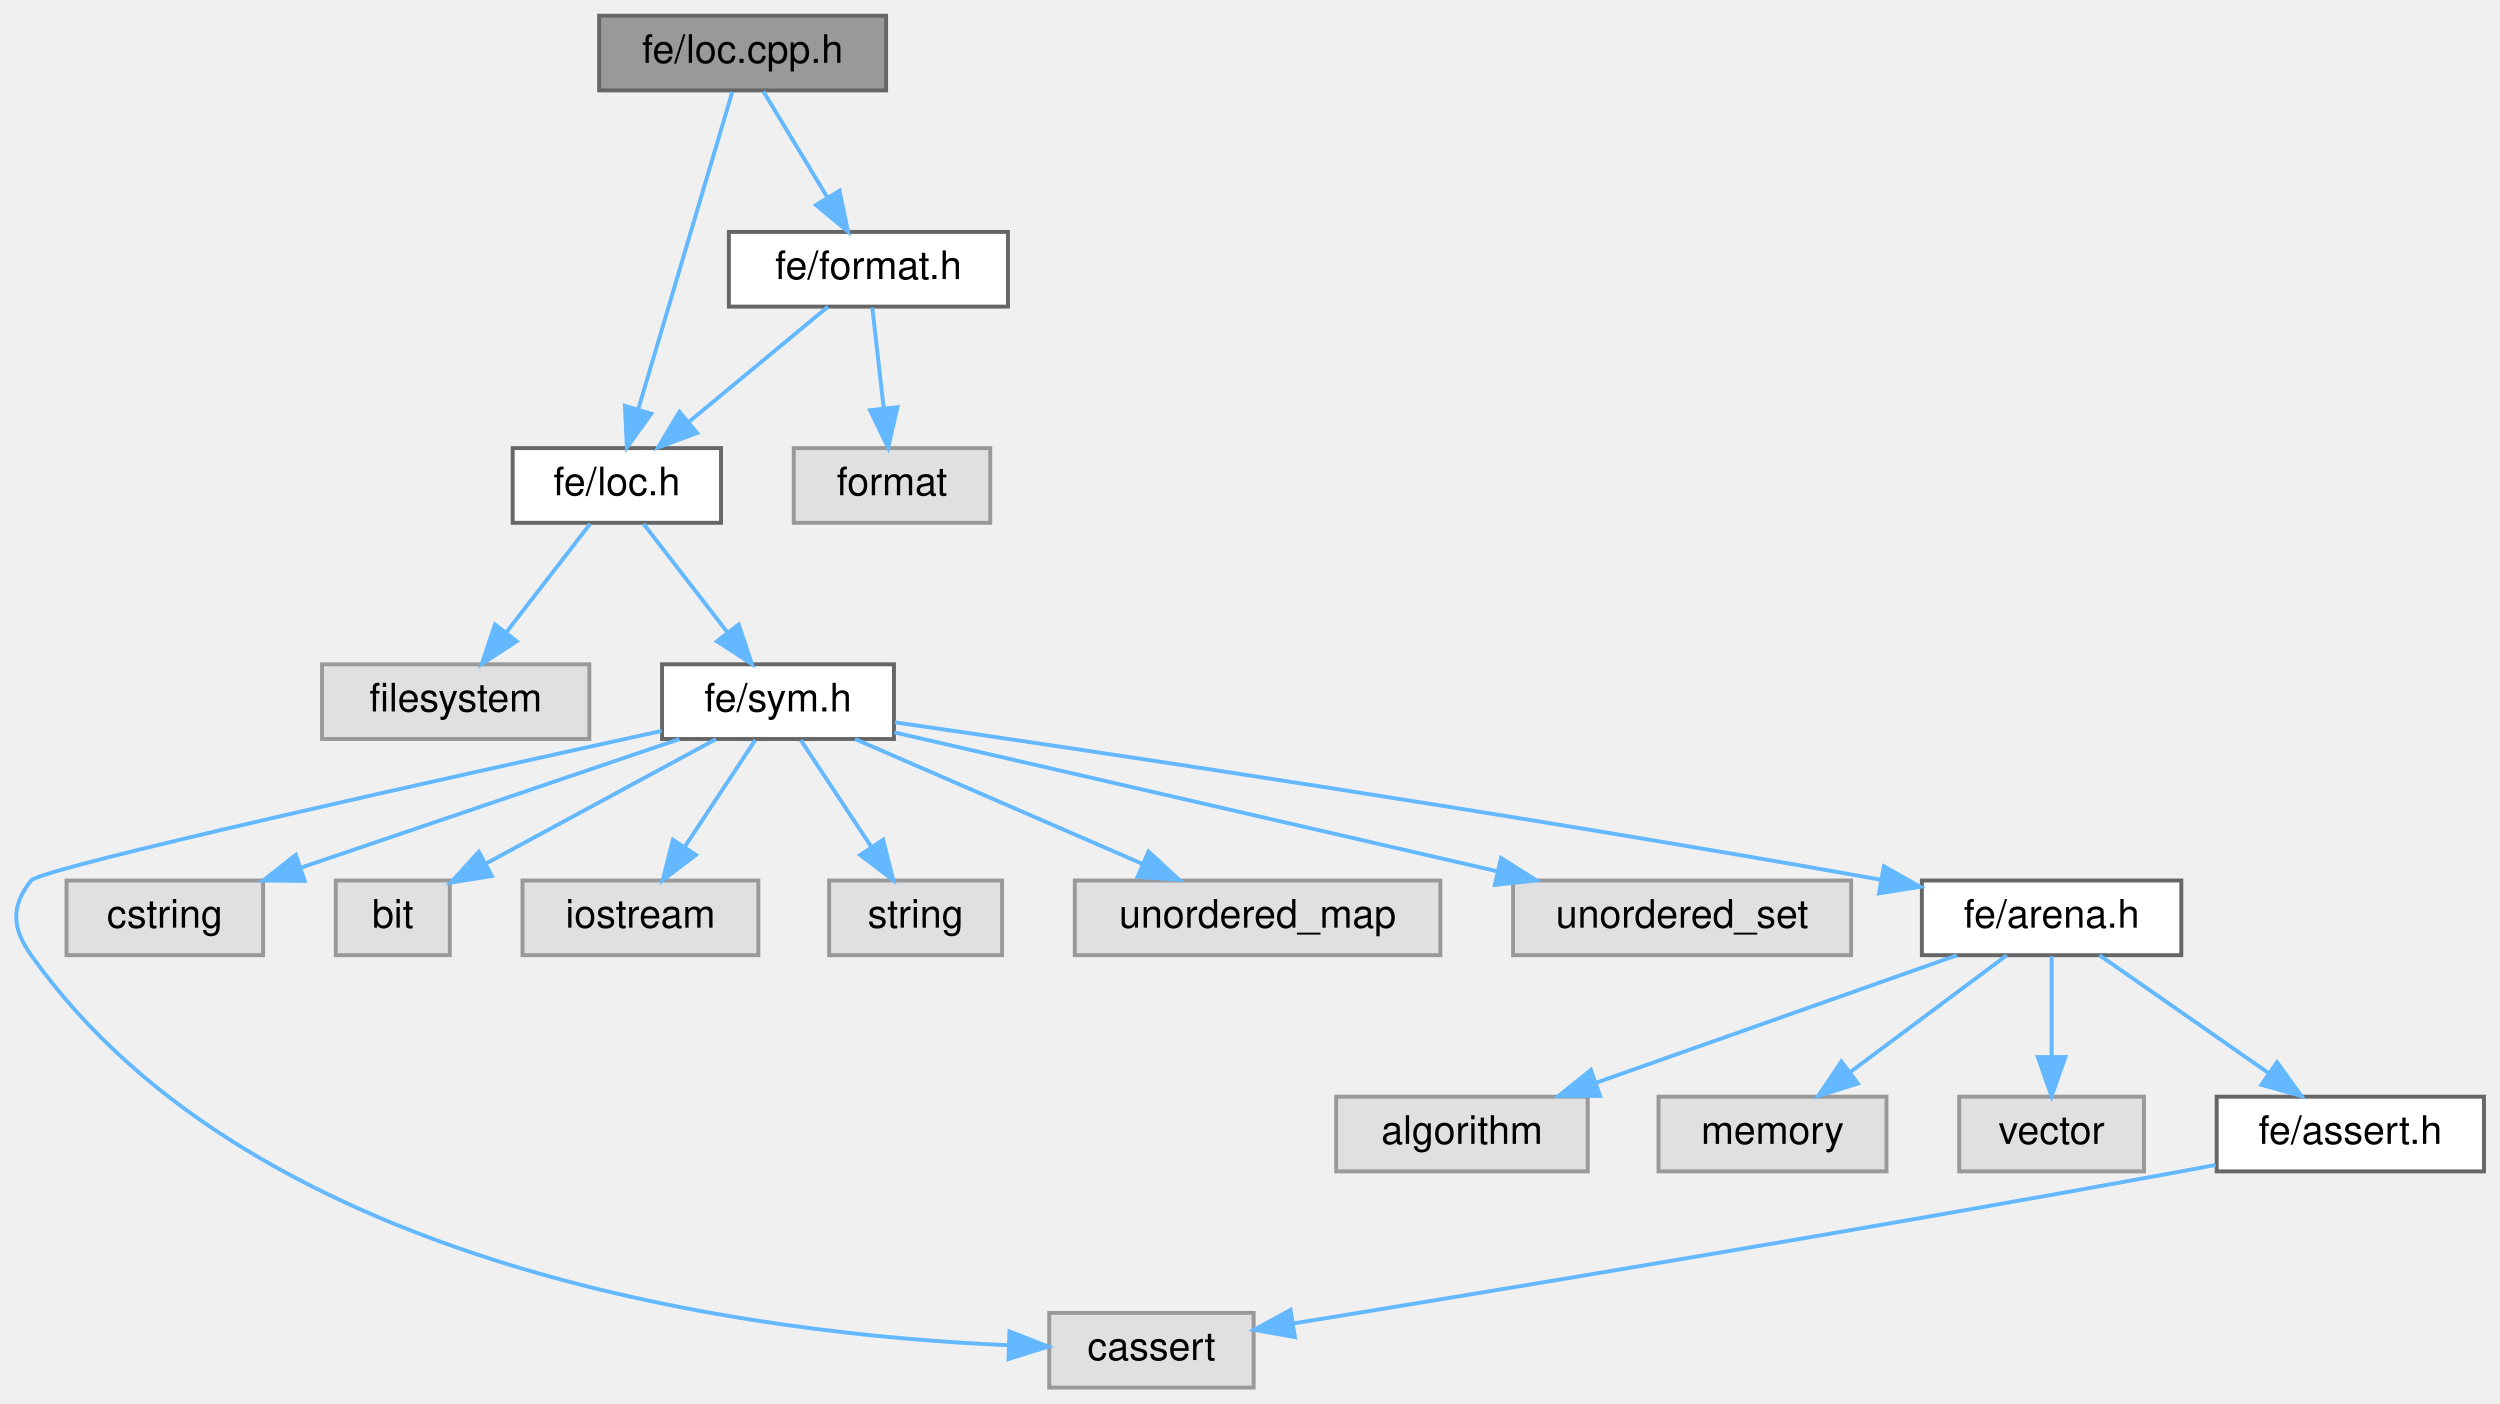
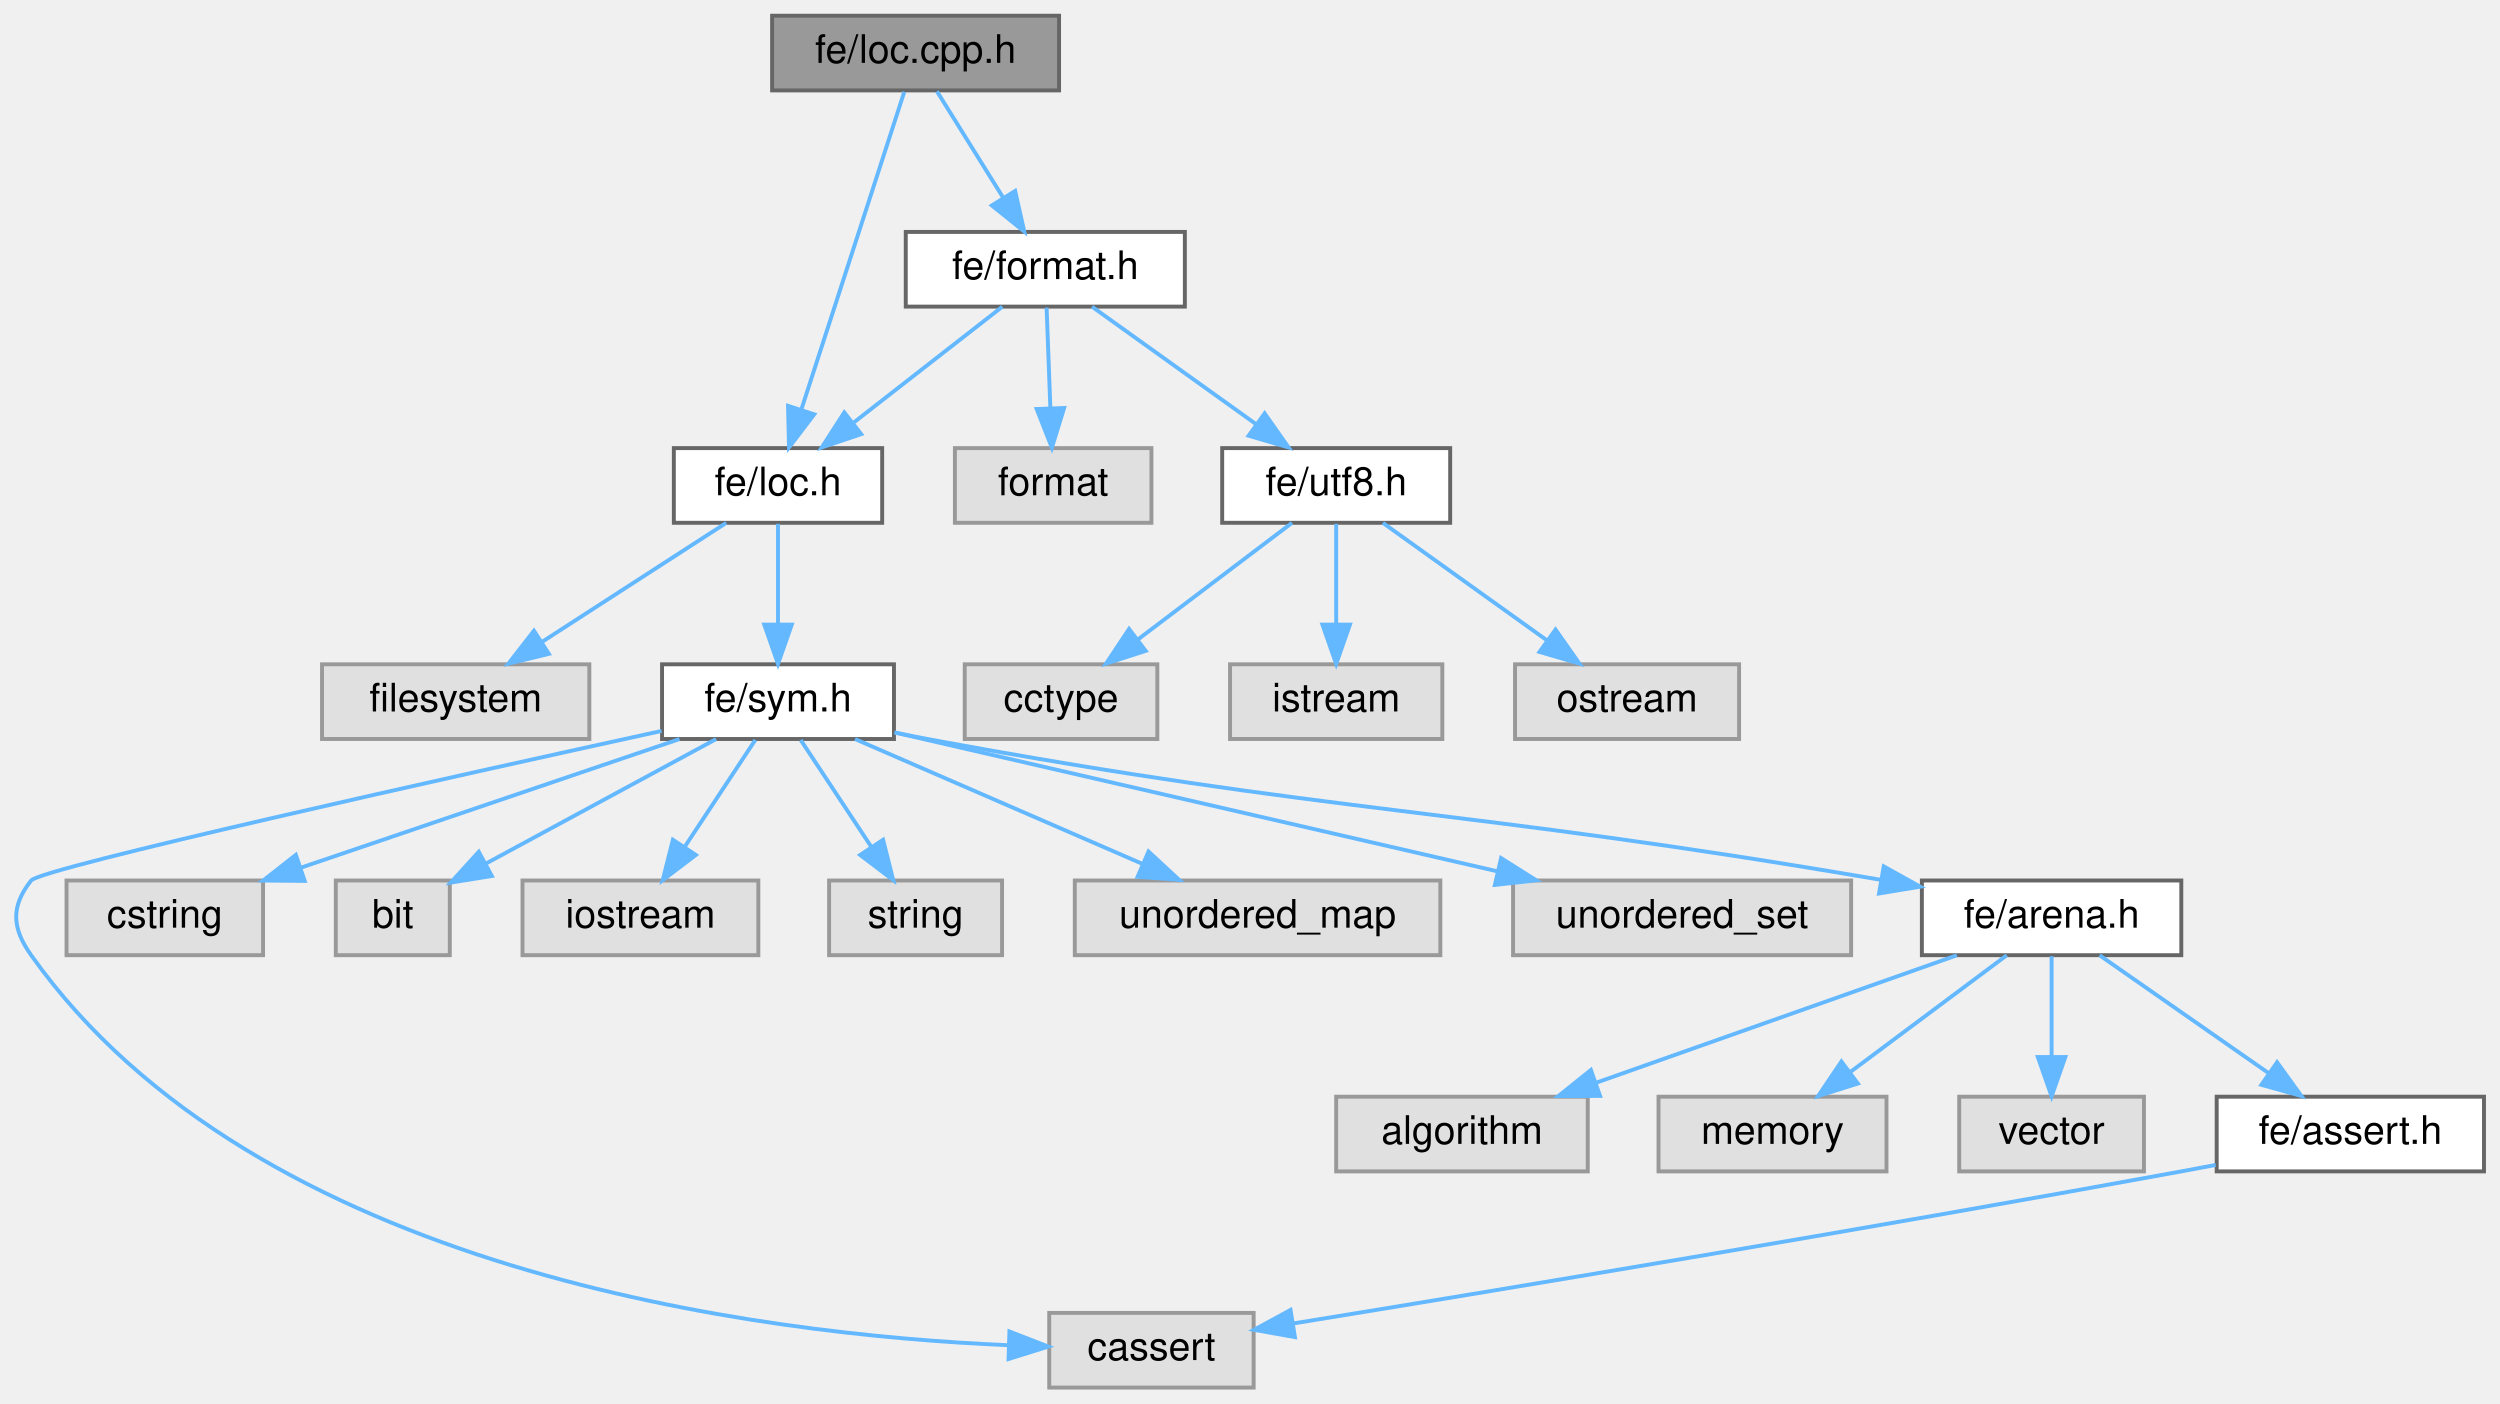
<svg xmlns="http://www.w3.org/2000/svg" xmlns:xlink="http://www.w3.org/1999/xlink" width="636pt" height="357pt" viewBox="0.00 0.00 635.85 357.00">
  <g id="graph0" class="graph" transform="scale(1 1) rotate(0) translate(4 353)">
    <g id="Node000001" class="node">
      <g id="a_Node000001">
        <a xlink:title=" ">
-           <polygon fill="#999999" stroke="#666666" points="221.35,-349 148.35,-349 148.35,-330 221.35,-330 221.35,-349" />
-           <text text-anchor="middle" x="184.85" y="-337" font-family="Helvetica,sans-Serif" font-size="10.00">fe/loc.cpp.h</text>
+           <polygon fill="#999999" stroke="#666666" points="265.35,-349 192.35,-349 192.35,-330 265.35,-330 265.35,-349" />
+           <text text-anchor="middle" x="228.85" y="-337" font-family="Helvetica,sans-Serif" font-size="10.00">fe/loc.cpp.h</text>
        </a>
      </g>
    </g>
    <g id="Node000002" class="node">
      <g id="a_Node000002">
        <a xlink:href="loc_8h.html" target="_top" xlink:title=" ">
-           <polygon fill="white" stroke="#666666" points="179.35,-239 126.35,-239 126.35,-220 179.35,-220 179.35,-239" />
-           <text text-anchor="middle" x="152.85" y="-227" font-family="Helvetica,sans-Serif" font-size="10.00">fe/loc.h</text>
+           <polygon fill="white" stroke="#666666" points="220.35,-239 167.35,-239 167.35,-220 220.35,-220 220.35,-239" />
+           <text text-anchor="middle" x="193.85" y="-227" font-family="Helvetica,sans-Serif" font-size="10.00">fe/loc.h</text>
        </a>
      </g>
    </g>
    <g id="edge1_Node000001_Node000002" class="edge">
      <g id="a_edge1_Node000001_Node000002">
        <a xlink:title=" ">
-           <path fill="none" stroke="#63b8ff" d="M182.23,-329.66C177.02,-312.09 165.27,-272.45 158.31,-248.95" />
-           <polygon fill="#63b8ff" stroke="#63b8ff" points="161.61,-247.75 155.41,-239.16 154.9,-249.74 161.61,-247.75" />
+           <path fill="none" stroke="#63b8ff" d="M225.98,-329.66C220.29,-312.09 207.44,-272.45 199.83,-248.95" />
+           <polygon fill="#63b8ff" stroke="#63b8ff" points="203.06,-247.59 196.65,-239.16 196.4,-249.75 203.06,-247.59" />
        </a>
      </g>
    </g>
    <g id="Node000017" class="node">
      <g id="a_Node000017">
        <a xlink:href="format_8h.html" target="_top" xlink:title=" ">
-           <polygon fill="white" stroke="#666666" points="252.35,-294 181.35,-294 181.35,-275 252.35,-275 252.35,-294" />
-           <text text-anchor="middle" x="216.85" y="-282" font-family="Helvetica,sans-Serif" font-size="10.00">fe/format.h</text>
+           <polygon fill="white" stroke="#666666" points="297.35,-294 226.35,-294 226.35,-275 297.35,-275 297.35,-294" />
+           <text text-anchor="middle" x="261.85" y="-282" font-family="Helvetica,sans-Serif" font-size="10.00">fe/format.h</text>
        </a>
      </g>
    </g>
    <g id="edge17_Node000001_Node000017" class="edge">
      <g id="a_edge17_Node000001_Node000017">
        <a xlink:title=" ">
-           <path fill="none" stroke="#63b8ff" d="M190.13,-329.75C194.56,-322.42 201.01,-311.73 206.46,-302.7" />
-           <polygon fill="#63b8ff" stroke="#63b8ff" points="209.49,-304.46 211.66,-294.09 203.49,-300.84 209.49,-304.46" />
+           <path fill="none" stroke="#63b8ff" d="M234.29,-329.75C238.86,-322.42 245.51,-311.73 251.14,-302.7" />
+           <polygon fill="#63b8ff" stroke="#63b8ff" points="254.18,-304.43 256.5,-294.09 248.24,-300.73 254.18,-304.43" />
        </a>
      </g>
    </g>
    <g id="Node000003" class="node">
      <g id="a_Node000003">
        <a xlink:title=" ">
          <polygon fill="#e0e0e0" stroke="#999999" points="145.85,-184 77.85,-184 77.85,-165 145.85,-165 145.85,-184" />
          <text text-anchor="middle" x="111.85" y="-172" font-family="Helvetica,sans-Serif" font-size="10.00">filesystem</text>
        </a>
      </g>
    </g>
    <g id="edge2_Node000002_Node000003" class="edge">
      <g id="a_edge2_Node000002_Node000003">
        <a xlink:title=" ">
-           <path fill="none" stroke="#63b8ff" d="M146.08,-219.75C140.28,-212.26 131.79,-201.28 124.71,-192.13" />
-           <polygon fill="#63b8ff" stroke="#63b8ff" points="127.38,-189.86 118.49,-184.09 121.84,-194.14 127.38,-189.86" />
+           <path fill="none" stroke="#63b8ff" d="M180.67,-219.98C168.07,-211.84 148.84,-199.41 133.91,-189.76" />
+           <polygon fill="#63b8ff" stroke="#63b8ff" points="135.56,-186.66 125.26,-184.17 131.76,-192.54 135.56,-186.66" />
        </a>
      </g>
    </g>
    <g id="Node000004" class="node">
      <g id="a_Node000004">
        <a xlink:href="sym_8h.html" target="_top" xlink:title=" ">
          <polygon fill="white" stroke="#666666" points="223.35,-184 164.35,-184 164.35,-165 223.35,-165 223.35,-184" />
          <text text-anchor="middle" x="193.85" y="-172" font-family="Helvetica,sans-Serif" font-size="10.00">fe/sym.h</text>
        </a>
      </g>
    </g>
    <g id="edge3_Node000002_Node000004" class="edge">
      <g id="a_edge3_Node000002_Node000004">
        <a xlink:title=" ">
-           <path fill="none" stroke="#63b8ff" d="M159.62,-219.75C165.41,-212.26 173.9,-201.28 180.98,-192.13" />
-           <polygon fill="#63b8ff" stroke="#63b8ff" points="183.85,-194.14 187.2,-184.09 178.31,-189.86 183.85,-194.14" />
+           <path fill="none" stroke="#63b8ff" d="M193.85,-219.75C193.85,-212.8 193.85,-202.85 193.85,-194.13" />
+           <polygon fill="#63b8ff" stroke="#63b8ff" points="197.35,-194.09 193.85,-184.09 190.35,-194.09 197.35,-194.09" />
        </a>
      </g>
    </g>
    <g id="Node000005" class="node">
      <g id="a_Node000005">
        <a xlink:title=" ">
          <polygon fill="#e0e0e0" stroke="#999999" points="314.85,-19 262.85,-19 262.85,0 314.85,0 314.85,-19" />
          <text text-anchor="middle" x="288.85" y="-7" font-family="Helvetica,sans-Serif" font-size="10.00">cassert</text>
        </a>
      </g>
    </g>
    <g id="edge4_Node000004_Node000005" class="edge">
      <g id="a_edge4_Node000004_Node000005">
        <a xlink:title=" ">
          <path fill="none" stroke="#63b8ff" d="M164.22,-167.05C111.43,-155.5 6.36,-132.18 3.85,-129 -1.4,-122.38 -1.04,-116.89 3.85,-110 61.21,-29.21 189.29,-13.48 252.35,-10.78" />
          <polygon fill="#63b8ff" stroke="#63b8ff" points="252.73,-14.27 262.61,-10.43 252.5,-7.27 252.73,-14.27" />
        </a>
      </g>
    </g>
    <g id="Node000006" class="node">
      <g id="a_Node000006">
        <a xlink:title=" ">
          <polygon fill="#e0e0e0" stroke="#999999" points="62.85,-129 12.85,-129 12.85,-110 62.85,-110 62.85,-129" />
          <text text-anchor="middle" x="37.85" y="-117" font-family="Helvetica,sans-Serif" font-size="10.00">cstring</text>
        </a>
      </g>
    </g>
    <g id="edge5_Node000004_Node000006" class="edge">
      <g id="a_edge5_Node000004_Node000006">
        <a xlink:title=" ">
          <path fill="none" stroke="#63b8ff" d="M168.78,-164.98C142.74,-156.14 101.79,-142.23 72.63,-132.32" />
          <polygon fill="#63b8ff" stroke="#63b8ff" points="73.44,-128.9 62.85,-128.99 71.19,-135.53 73.44,-128.9" />
        </a>
      </g>
    </g>
    <g id="Node000007" class="node">
      <g id="a_Node000007">
        <a xlink:title=" ">
          <polygon fill="#e0e0e0" stroke="#999999" points="110.35,-129 81.35,-129 81.35,-110 110.35,-110 110.35,-129" />
          <text text-anchor="middle" x="95.85" y="-117" font-family="Helvetica,sans-Serif" font-size="10.00">bit</text>
        </a>
      </g>
    </g>
    <g id="edge6_Node000004_Node000007" class="edge">
      <g id="a_edge6_Node000004_Node000007">
        <a xlink:title=" ">
          <path fill="none" stroke="#63b8ff" d="M178.1,-164.98C162.25,-156.41 137.61,-143.09 119.43,-133.25" />
          <polygon fill="#63b8ff" stroke="#63b8ff" points="121.05,-130.15 110.59,-128.47 117.72,-136.31 121.05,-130.15" />
        </a>
      </g>
    </g>
    <g id="Node000008" class="node">
      <g id="a_Node000008">
        <a xlink:title=" ">
          <polygon fill="#e0e0e0" stroke="#999999" points="188.85,-129 128.85,-129 128.85,-110 188.85,-110 188.85,-129" />
          <text text-anchor="middle" x="158.85" y="-117" font-family="Helvetica,sans-Serif" font-size="10.00">iostream</text>
        </a>
      </g>
    </g>
    <g id="edge7_Node000004_Node000008" class="edge">
      <g id="a_edge7_Node000004_Node000008">
        <a xlink:title=" ">
          <path fill="none" stroke="#63b8ff" d="M188.07,-164.75C183.22,-157.42 176.17,-146.73 170.2,-137.7" />
          <polygon fill="#63b8ff" stroke="#63b8ff" points="172.95,-135.5 164.52,-129.09 167.11,-139.36 172.95,-135.5" />
        </a>
      </g>
    </g>
    <g id="Node000009" class="node">
      <g id="a_Node000009">
        <a xlink:title=" ">
          <polygon fill="#e0e0e0" stroke="#999999" points="250.85,-129 206.85,-129 206.85,-110 250.85,-110 250.85,-129" />
          <text text-anchor="middle" x="228.85" y="-117" font-family="Helvetica,sans-Serif" font-size="10.00">string</text>
        </a>
      </g>
    </g>
    <g id="edge8_Node000004_Node000009" class="edge">
      <g id="a_edge8_Node000004_Node000009">
        <a xlink:title=" ">
          <path fill="none" stroke="#63b8ff" d="M199.62,-164.75C204.47,-157.42 211.52,-146.73 217.49,-137.7" />
          <polygon fill="#63b8ff" stroke="#63b8ff" points="220.58,-139.36 223.17,-129.09 214.74,-135.5 220.58,-139.36" />
        </a>
      </g>
    </g>
    <g id="Node000010" class="node">
      <g id="a_Node000010">
        <a xlink:title=" ">
          <polygon fill="#e0e0e0" stroke="#999999" points="362.35,-129 269.35,-129 269.35,-110 362.35,-110 362.35,-129" />
          <text text-anchor="middle" x="315.85" y="-117" font-family="Helvetica,sans-Serif" font-size="10.00">unordered_map</text>
        </a>
      </g>
    </g>
    <g id="edge9_Node000004_Node000010" class="edge">
      <g id="a_edge9_Node000004_Node000010">
        <a xlink:title=" ">
          <path fill="none" stroke="#63b8ff" d="M213.45,-164.98C233.16,-156.42 263.8,-143.11 286.43,-133.28" />
          <polygon fill="#63b8ff" stroke="#63b8ff" points="288.11,-136.37 295.89,-129.17 285.32,-129.94 288.11,-136.37" />
        </a>
      </g>
    </g>
    <g id="Node000011" class="node">
      <g id="a_Node000011">
        <a xlink:title=" ">
          <polygon fill="#e0e0e0" stroke="#999999" points="466.85,-129 380.85,-129 380.85,-110 466.85,-110 466.85,-129" />
          <text text-anchor="middle" x="423.85" y="-117" font-family="Helvetica,sans-Serif" font-size="10.00">unordered_set</text>
        </a>
      </g>
    </g>
    <g id="edge10_Node000004_Node000011" class="edge">
      <g id="a_edge10_Node000004_Node000011">
        <a xlink:title=" ">
          <path fill="none" stroke="#63b8ff" d="M223.44,-166.68C262.24,-157.74 330.76,-141.95 376.74,-131.36" />
          <polygon fill="#63b8ff" stroke="#63b8ff" points="377.8,-134.7 386.76,-129.05 376.23,-127.88 377.8,-134.7" />
        </a>
      </g>
    </g>
    <g id="Node000012" class="node">
      <g id="a_Node000012">
        <a xlink:href="arena_8h.html" target="_top" xlink:title=" ">
          <polygon fill="white" stroke="#666666" points="550.85,-129 484.85,-129 484.85,-110 550.85,-110 550.85,-129" />
          <text text-anchor="middle" x="517.85" y="-117" font-family="Helvetica,sans-Serif" font-size="10.00">fe/arena.h</text>
        </a>
      </g>
    </g>
    <g id="edge11_Node000004_Node000012" class="edge">
      <g id="a_edge11_Node000004_Node000012">
        <a xlink:title=" ">
-           <path fill="none" stroke="#63b8ff" d="M223.55,-169.24C273.33,-162.02 376.96,-146.58 474.39,-129.2" />
-           <polygon fill="#63b8ff" stroke="#63b8ff" points="475.18,-132.62 484.4,-127.4 473.94,-125.73 475.18,-132.62" />
+           <path fill="none" stroke="#63b8ff" d="M223.67,-166.61C226.43,-166.04 229.19,-165.49 231.85,-165 336.47,-145.61 366.14,-147.73 474.39,-129.17" />
+           <polygon fill="#63b8ff" stroke="#63b8ff" points="475.15,-132.59 484.41,-127.43 473.95,-125.7 475.15,-132.59" />
        </a>
      </g>
    </g>
    <g id="Node000013" class="node">
      <g id="a_Node000013">
        <a xlink:title=" ">
          <polygon fill="#e0e0e0" stroke="#999999" points="399.85,-74 335.85,-74 335.85,-55 399.85,-55 399.85,-74" />
          <text text-anchor="middle" x="367.85" y="-62" font-family="Helvetica,sans-Serif" font-size="10.00">algorithm</text>
        </a>
      </g>
    </g>
    <g id="edge12_Node000012_Node000013" class="edge">
      <g id="a_edge12_Node000012_Node000013">
        <a xlink:title=" ">
          <path fill="none" stroke="#63b8ff" d="M493.75,-109.98C468.96,-101.23 430.14,-87.51 402.16,-77.62" />
          <polygon fill="#63b8ff" stroke="#63b8ff" points="402.98,-74.2 392.38,-74.17 400.65,-80.8 402.98,-74.2" />
        </a>
      </g>
    </g>
    <g id="Node000014" class="node">
      <g id="a_Node000014">
        <a xlink:title=" ">
          <polygon fill="#e0e0e0" stroke="#999999" points="475.85,-74 417.85,-74 417.85,-55 475.85,-55 475.85,-74" />
          <text text-anchor="middle" x="446.85" y="-62" font-family="Helvetica,sans-Serif" font-size="10.00">memory</text>
        </a>
      </g>
    </g>
    <g id="edge13_Node000012_Node000014" class="edge">
      <g id="a_edge13_Node000012_Node000014">
        <a xlink:title=" ">
          <path fill="none" stroke="#63b8ff" d="M506.44,-109.98C495.74,-102 479.5,-89.88 466.68,-80.31" />
          <polygon fill="#63b8ff" stroke="#63b8ff" points="468.57,-77.35 458.46,-74.17 464.38,-82.96 468.57,-77.35" />
        </a>
      </g>
    </g>
    <g id="Node000015" class="node">
      <g id="a_Node000015">
        <a xlink:title=" ">
          <polygon fill="#e0e0e0" stroke="#999999" points="541.35,-74 494.35,-74 494.35,-55 541.35,-55 541.35,-74" />
          <text text-anchor="middle" x="517.85" y="-62" font-family="Helvetica,sans-Serif" font-size="10.00">vector</text>
        </a>
      </g>
    </g>
    <g id="edge14_Node000012_Node000015" class="edge">
      <g id="a_edge14_Node000012_Node000015">
        <a xlink:title=" ">
          <path fill="none" stroke="#63b8ff" d="M517.85,-109.75C517.85,-102.8 517.85,-92.85 517.85,-84.13" />
          <polygon fill="#63b8ff" stroke="#63b8ff" points="521.35,-84.09 517.85,-74.09 514.35,-84.09 521.35,-84.09" />
        </a>
      </g>
    </g>
    <g id="Node000016" class="node">
      <g id="a_Node000016">
        <a xlink:href="assert_8h.html" target="_top" xlink:title=" ">
          <polygon fill="white" stroke="#666666" points="627.85,-74 559.85,-74 559.85,-55 627.85,-55 627.85,-74" />
          <text text-anchor="middle" x="593.85" y="-62" font-family="Helvetica,sans-Serif" font-size="10.00">fe/assert.h</text>
        </a>
      </g>
    </g>
    <g id="edge15_Node000012_Node000016" class="edge">
      <g id="a_edge15_Node000012_Node000016">
        <a xlink:title=" ">
          <path fill="none" stroke="#63b8ff" d="M530.06,-109.98C541.62,-101.92 559.22,-89.65 573.01,-80.03" />
          <polygon fill="#63b8ff" stroke="#63b8ff" points="575.21,-82.76 581.41,-74.17 571.21,-77.02 575.21,-82.76" />
        </a>
      </g>
    </g>
    <g id="edge16_Node000016_Node000005" class="edge">
      <g id="a_edge16_Node000016_Node000005">
        <a xlink:title=" ">
          <path fill="none" stroke="#63b8ff" d="M559.59,-56.64C556.64,-56.08 553.69,-55.52 550.85,-55 470.35,-40.21 375.62,-24.55 325.02,-16.33" />
          <polygon fill="#63b8ff" stroke="#63b8ff" points="325.35,-12.84 314.92,-14.69 324.23,-19.75 325.35,-12.84" />
        </a>
      </g>
    </g>
    <g id="edge19_Node000017_Node000002" class="edge">
      <g id="a_edge19_Node000017_Node000002">
        <a xlink:title=" ">
-           <path fill="none" stroke="#63b8ff" d="M206.56,-274.98C197.01,-267.07 182.57,-255.11 171.06,-245.58" />
-           <polygon fill="#63b8ff" stroke="#63b8ff" points="173.25,-242.85 163.32,-239.17 168.78,-248.24 173.25,-242.85" />
+           <path fill="none" stroke="#63b8ff" d="M250.92,-274.98C240.77,-267.07 225.42,-255.11 213.2,-245.58" />
+           <polygon fill="#63b8ff" stroke="#63b8ff" points="215.01,-242.56 204.97,-239.17 210.71,-248.08 215.01,-242.56" />
        </a>
      </g>
    </g>
    <g id="Node000018" class="node">
      <g id="a_Node000018">
        <a xlink:title=" ">
-           <polygon fill="#e0e0e0" stroke="#999999" points="247.85,-239 197.85,-239 197.85,-220 247.85,-220 247.85,-239" />
-           <text text-anchor="middle" x="222.85" y="-227" font-family="Helvetica,sans-Serif" font-size="10.00">format</text>
+           <polygon fill="#e0e0e0" stroke="#999999" points="288.85,-239 238.85,-239 238.85,-220 288.85,-220 288.85,-239" />
+           <text text-anchor="middle" x="263.85" y="-227" font-family="Helvetica,sans-Serif" font-size="10.00">format</text>
        </a>
      </g>
    </g>
    <g id="edge18_Node000017_Node000018" class="edge">
      <g id="a_edge18_Node000017_Node000018">
        <a xlink:title=" ">
-           <path fill="none" stroke="#63b8ff" d="M217.84,-274.75C218.62,-267.8 219.75,-257.85 220.74,-249.13" />
-           <polygon fill="#63b8ff" stroke="#63b8ff" points="224.23,-249.42 221.87,-239.09 217.27,-248.63 224.23,-249.42" />
+           <path fill="none" stroke="#63b8ff" d="M262.18,-274.75C262.44,-267.8 262.81,-257.85 263.14,-249.13" />
+           <polygon fill="#63b8ff" stroke="#63b8ff" points="266.64,-249.21 263.52,-239.09 259.65,-248.95 266.64,-249.21" />
+         </a>
+       </g>
+     </g>
+     <g id="Node000019" class="node">
+       <g id="a_Node000019">
+         <a xlink:href="utf8_8h.html" target="_top" xlink:title=" ">
+           <polygon fill="white" stroke="#666666" points="364.85,-239 306.85,-239 306.85,-220 364.85,-220 364.85,-239" />
+           <text text-anchor="middle" x="335.85" y="-227" font-family="Helvetica,sans-Serif" font-size="10.00">fe/utf8.h</text>
+         </a>
+       </g>
+     </g>
+     <g id="edge20_Node000017_Node000019" class="edge">
+       <g id="a_edge20_Node000017_Node000019">
+         <a xlink:title=" ">
+           <path fill="none" stroke="#63b8ff" d="M273.73,-274.98C285,-266.92 302.13,-254.65 315.55,-245.03" />
+           <polygon fill="#63b8ff" stroke="#63b8ff" points="317.65,-247.84 323.74,-239.17 313.57,-242.15 317.65,-247.84" />
+         </a>
+       </g>
+     </g>
+     <g id="Node000020" class="node">
+       <g id="a_Node000020">
+         <a xlink:title=" ">
+           <polygon fill="#e0e0e0" stroke="#999999" points="290.35,-184 241.35,-184 241.35,-165 290.35,-165 290.35,-184" />
+           <text text-anchor="middle" x="265.85" y="-172" font-family="Helvetica,sans-Serif" font-size="10.00">cctype</text>
+         </a>
+       </g>
+     </g>
+     <g id="edge21_Node000019_Node000020" class="edge">
+       <g id="a_edge21_Node000019_Node000020">
+         <a xlink:title=" ">
+           <path fill="none" stroke="#63b8ff" d="M324.6,-219.98C314.05,-212 298.04,-199.88 285.4,-190.31" />
+           <polygon fill="#63b8ff" stroke="#63b8ff" points="287.38,-187.42 277.3,-184.17 283.16,-193 287.38,-187.42" />
+         </a>
+       </g>
+     </g>
+     <g id="Node000021" class="node">
+       <g id="a_Node000021">
+         <a xlink:title=" ">
+           <polygon fill="#e0e0e0" stroke="#999999" points="362.85,-184 308.85,-184 308.85,-165 362.85,-165 362.85,-184" />
+           <text text-anchor="middle" x="335.85" y="-172" font-family="Helvetica,sans-Serif" font-size="10.00">istream</text>
+         </a>
+       </g>
+     </g>
+     <g id="edge22_Node000019_Node000021" class="edge">
+       <g id="a_edge22_Node000019_Node000021">
+         <a xlink:title=" ">
+           <path fill="none" stroke="#63b8ff" d="M335.85,-219.75C335.85,-212.8 335.85,-202.85 335.85,-194.13" />
+           <polygon fill="#63b8ff" stroke="#63b8ff" points="339.35,-194.09 335.85,-184.09 332.35,-194.09 339.35,-194.09" />
+         </a>
+       </g>
+     </g>
+     <g id="Node000022" class="node">
+       <g id="a_Node000022">
+         <a xlink:title=" ">
+           <polygon fill="#e0e0e0" stroke="#999999" points="438.35,-184 381.35,-184 381.35,-165 438.35,-165 438.35,-184" />
+           <text text-anchor="middle" x="409.85" y="-172" font-family="Helvetica,sans-Serif" font-size="10.00">ostream</text>
+         </a>
+       </g>
+     </g>
+     <g id="edge23_Node000019_Node000022" class="edge">
+       <g id="a_edge23_Node000019_Node000022">
+         <a xlink:title=" ">
+           <path fill="none" stroke="#63b8ff" d="M347.73,-219.98C359,-211.92 376.13,-199.65 389.55,-190.03" />
+           <polygon fill="#63b8ff" stroke="#63b8ff" points="391.65,-192.84 397.74,-184.17 387.57,-187.15 391.65,-192.84" />
        </a>
      </g>
    </g>
  </g>
</svg>
